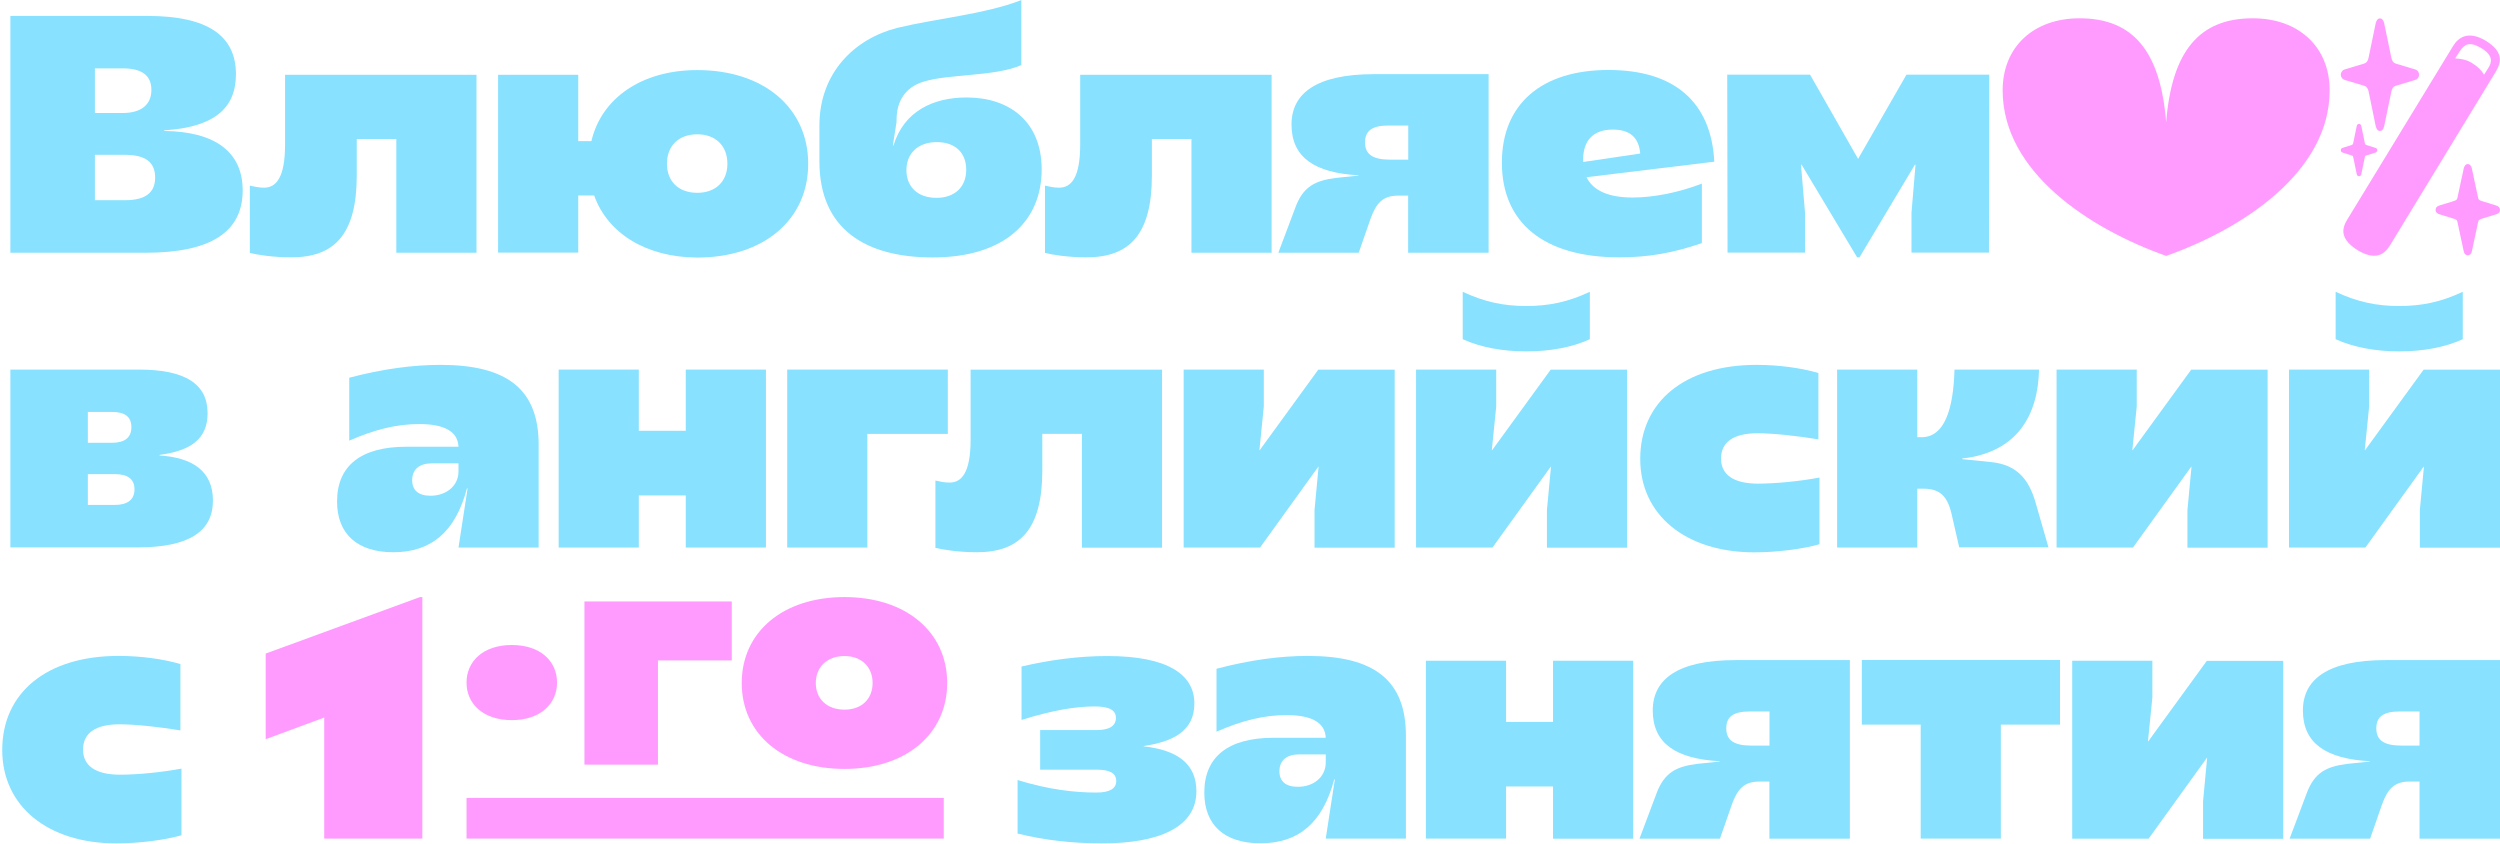
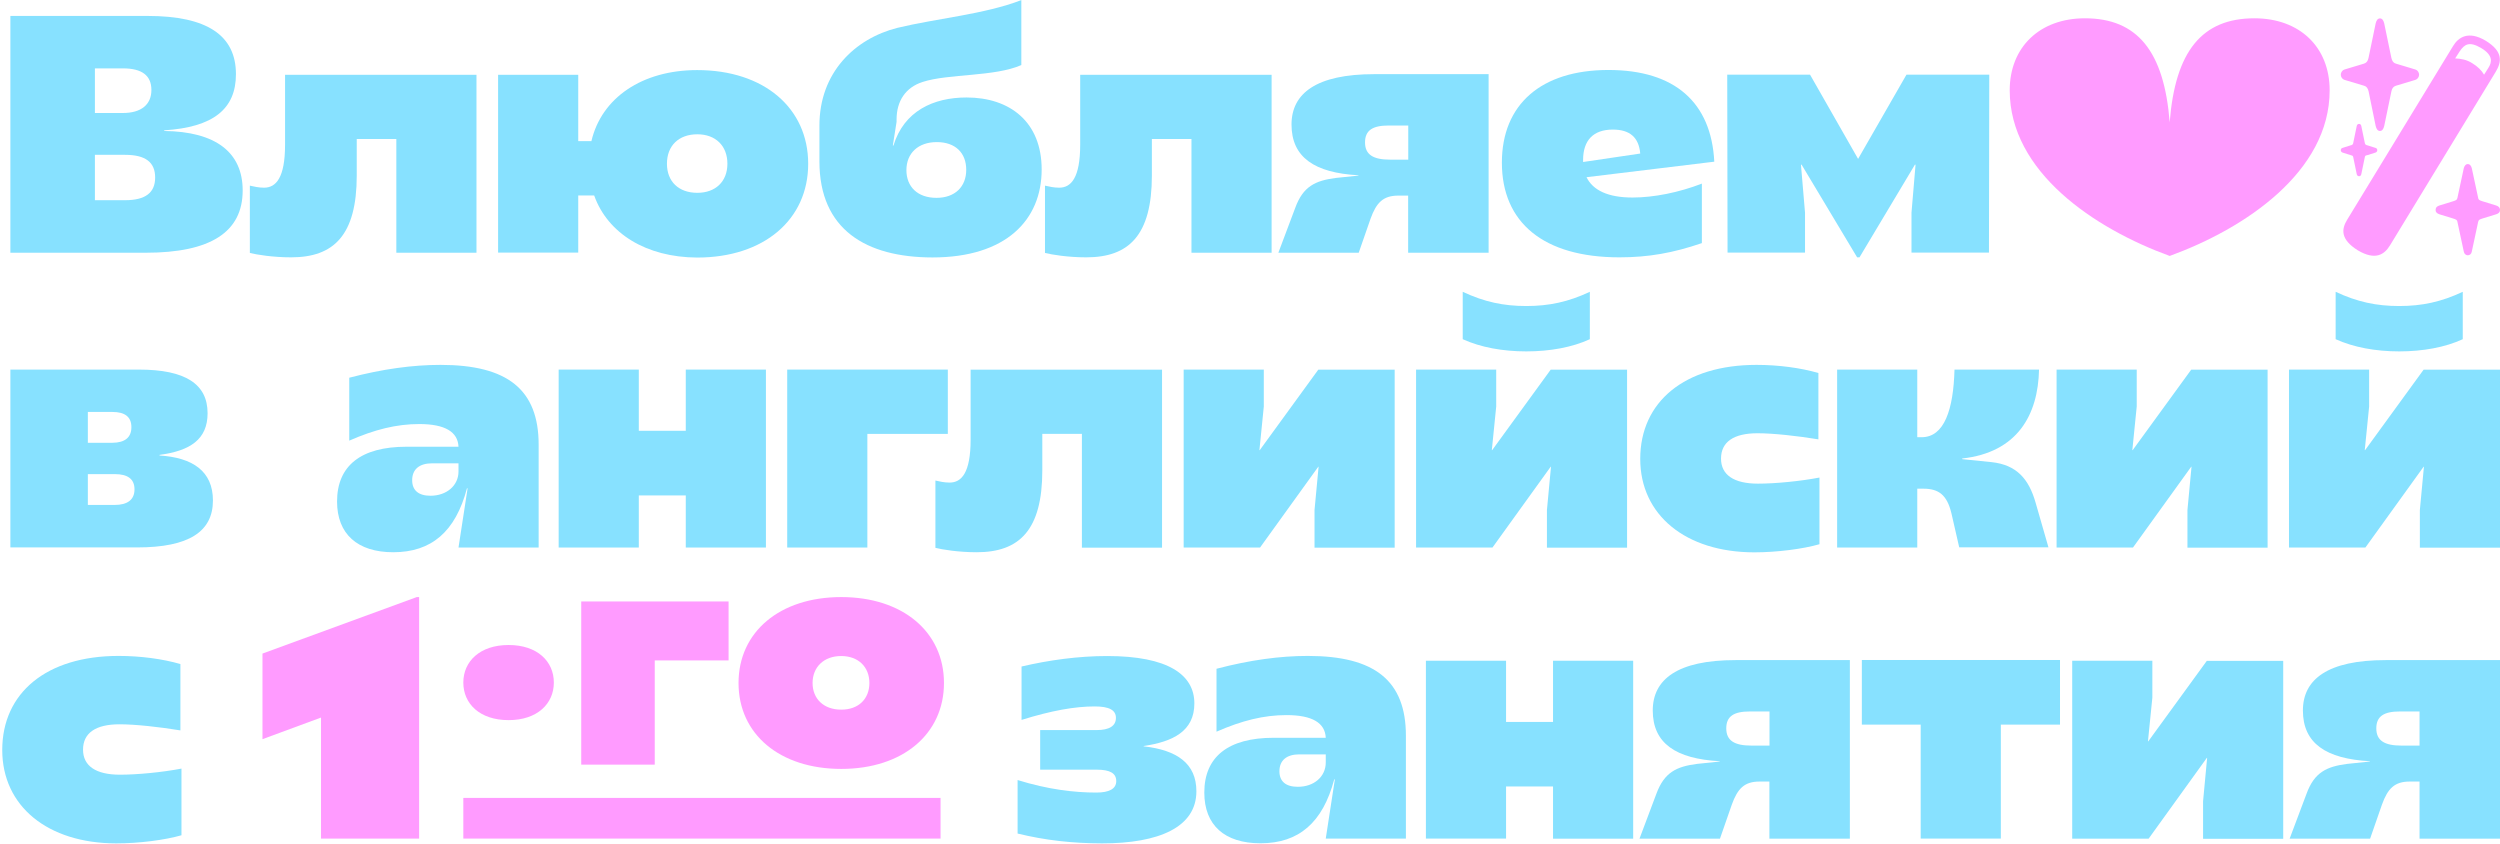
<svg xmlns="http://www.w3.org/2000/svg" version="1.1" id="Layer_1" x="0px" y="0px" viewBox="0 0 2336.4 788.1" style="enable-background:new 0 0 2336.4 788.1;" xml:space="preserve">
  <style type="text/css">
	.st0{fill:#87E1FF;}
	.st1{fill:#FF9BFF;}
</style>
  <g>
    <path class="st0" d="M9.7,14.9H138c55.3,0,82.5,18,82.5,54.4c0,32.6-21.2,49.6-67,52.5v0.6c48,0.6,73.3,19.9,73.3,55.6   c0,38.9-30,58.2-90.7,58.2H9.7V14.9z M141.5,84.1c0-13.6-8.9-20.2-26.6-20.2H88.7v41.7h26.2C132,105.6,141.5,97.7,141.5,84.1z    M116.9,187.1c19,0,28.1-7,28.1-21.2s-8.9-21.2-28.1-21.2H88.7v42.4H116.9z" />
    <path class="st0" d="M233.5,236.4v-62.9c4.1,0.9,8.2,1.9,13.3,1.9c11.1,0,19.6-9.2,19.6-40.1V69.9h178.9v166.3h-74.9V129.9h-37V164   c0,55.9-21.5,76.5-61.3,76.5C255,240.5,239.8,238,233.5,236.4z" />
    <path class="st0" d="M555.3,182.7h-14.9v53.4h-74.9V69.9h74.9v62h12.3c9.5-40.5,47.4-66.4,98.9-66.4c62.3,0,103.7,35.4,103.7,87.6   s-41.4,87.6-103.7,87.6C603.9,240.5,567.9,218.1,555.3,182.7z M679.8,153c0-16.8-11.1-27.5-28.1-27.5c-17.4,0-28.4,10.7-28.4,27.5   s11.1,27.2,28.4,27.2C668.7,180.2,679.8,169.7,679.8,153z" />
    <path class="st0" d="M765.8,150.8v-33.5c0-49.3,32.9-81.2,73-91.3c37-8.9,81.2-12.6,115.7-25.9v60.7c-25.3,11.1-68,7.9-92.3,15.8   c-15.8,5.1-24.3,17.7-24.3,35.1v2.2l-3.5,22.1h0.6c9.8-32.2,37.3-44.9,68.3-44.9c40.5,0,70.2,22.8,70.2,67.3   c0,47.1-33.2,82.2-102.1,82.2C809.4,240.5,765.8,214.6,765.8,150.8z M903,158.7c0-15.8-10.1-25.9-27.5-25.9s-28.4,10.4-28.4,26.2   c0,15.5,10.4,25.9,28.1,25.9C892.5,184.9,903,174.5,903,158.7z" />
    <path class="st0" d="M976.6,236.4v-62.9c4.1,0.9,8.2,1.9,13.3,1.9c11.1,0,19.6-9.2,19.6-40.1V69.9h178.9v166.3h-74.9V129.9h-37V164   c0,55.9-21.5,76.5-61.3,76.5C998.1,240.5,982.9,238,976.6,236.4z" />
    <path class="st0" d="M1248.4,166.3l21.2-2.2v-0.3c-41.1-2.2-62.6-16.8-62.6-47.4c0-29.1,23.1-47.1,77.4-47.1h106.8v166.9H1316   v-53.4h-9.2c-14.2,0-20.5,6.6-25.9,21.5l-11.1,31.9h-75.1l15.8-42C1217.8,174.2,1229.2,168.8,1248.4,166.3z M1316.1,149.2v-31.9   h-18.3c-14.9,0-22.1,4.4-22.1,15.8s7.6,16.1,23.4,16.1H1316.1z" />
    <path class="st0" d="M1403.6,152c0-54.4,36.7-86.6,99.6-86.6c62,0,96.1,30.3,98.9,85.7l-119.4,14.5c6,12.3,20.2,19,43,19   c19.9,0,43.3-4.7,64.8-13v55.6c-26.9,9.2-49.9,13.3-77.1,13.3C1442.5,240.5,1403.6,208,1403.6,152z M1532.9,143.5   c-1.3-14.9-9.5-22.4-25.6-22.4c-18.3,0-27.8,10.1-27.8,28.4v1.9L1532.9,143.5z" />
    <path class="st0" d="M1683.7,153.9h-0.6l3.8,44.9v37.3h-72.4l-0.3-166.3h77.4l44.9,78.7l45.2-78.7h77.4l-0.3,166.3h-72.4v-37.3   l3.8-44.9h-0.6l-51.8,86.6h-2.2L1683.7,153.9z" />
  </g>
  <path class="st0" d="M9.7,345.4h120.1c43.6,0,64.2,13.6,64.2,40.8c0,24.3-16.1,35.1-44.9,38.9v0.6c30.7,1.9,49.9,14.5,49.9,42  c0,29.1-22.4,43.9-70.8,43.9H9.7V345.4z M122.8,399.2c0-9.8-6.3-14.2-17.7-14.2h-23v28.8h23.1C116.5,413.7,122.8,409,122.8,399.2z   M125.7,457.3c0-9.8-6.6-14.2-18.3-14.2H82.1v28.8h25C119.1,471.9,125.7,467.1,125.7,457.3z" />
  <g>
    <path class="st0" d="M315,468.7c0-33.5,22.4-51.2,64.8-51.2h48.7c-0.6-13.9-12.6-21.2-36.7-21.2c-21.2,0-41.7,5.1-65.4,15.5V353   c31.3-8.2,59.4-12,85.3-12c62.6,0,91.7,23.1,91.7,74.6v96.1h-74.9l8.5-55.3h-0.6c-10.7,40.5-33.2,59.7-68.9,59.7   C334,516.1,315,499,315,468.7z M428.5,440.6V433h-24.7c-12,0-18.6,5.7-18.6,15.8c0,9.5,6,14.5,17.1,14.5   C417.4,463.3,428.5,453.8,428.5,440.6z" />
    <path class="st0" d="M640.9,463H597v48.7h-74.9V345.4H597v57.2h43.9v-57.2h74.9v166.3h-74.9V463z" />
    <path class="st0" d="M735.7,345.4h150.1v60.1h-75.2v106.2h-74.9V345.4z" />
    <path class="st0" d="M874.2,512v-62.9c4.1,0.9,8.2,1.9,13.3,1.9c11.1,0,19.6-9.2,19.6-40.1v-65.4H1086v166.3h-74.9V405.5h-37v34.1   c0,55.9-21.5,76.5-61.3,76.5C895.7,516.1,880.5,513.6,874.2,512z" />
    <path class="st0" d="M1106.2,345.4h74.9v34.5l-4.1,40.8h0.3l54.7-75.2h71.4v166.3h-74.9v-35.1l3.8-40.5h-0.3l-54.4,75.5h-71.4   V345.4z" />
    <path class="st0" d="M1323.4,345.4h74.9v34.5l-4.1,40.8h0.3l54.7-75.2h71.4v166.3h-74.9v-35.1l3.8-40.5h-0.3l-54.4,75.5h-71.4   V345.4z M1367,317v-44.3c20.2,9.5,38.2,13.3,59.4,13.3s39.2-3.8,59.4-13.3V317c-16.4,7.6-37.3,11.4-59.4,11.4   S1383.7,324.6,1367,317z" />
    <path class="st0" d="M1532.9,428.9c0-53.4,41.4-87.9,108.7-87.9c20.5,0,41.4,2.8,57.8,7.6v62c-19.6-3.2-42-5.7-56.9-5.7   c-22.4,0-34.1,8.2-34.1,23.7c0,15.2,12,23.4,34.5,23.4c16.1,0,39.2-2.2,57.5-5.7v62.3c-15.2,4.4-39.5,7.6-61,7.6   C1575.3,516.1,1532.9,481.3,1532.9,428.9z" />
    <path class="st0" d="M1797.5,456.7h-5.7v55h-74.9V345.4h74.9v63.2h4.1c21.2,0,29.7-25.9,30.7-63.2h79   c-0.9,42.4-20.2,77.4-71.8,83.1v0.6l27.5,2.8c23.4,2.5,34.8,15.8,41.1,37.9l12,41.7H1831l-7.3-31.9   C1819.6,462.7,1812,456.7,1797.5,456.7z" />
    <path class="st0" d="M1922,345.4h74.9v34.5l-4.1,40.8h0.3l54.7-75.2h71.4v166.3h-74.9v-35.1l3.8-40.5h-0.3l-54.4,75.5H1922V345.4z" />
    <path class="st0" d="M2139.2,345.4h74.9v34.5l-4.1,40.8h0.3l54.7-75.2h71.4v166.3h-74.9v-35.1l3.8-40.5h-0.3l-54.4,75.5h-71.4   V345.4z M2182.8,317v-44.3c20.2,9.5,38.2,13.3,59.4,13.3s39.2-3.8,59.4-13.3V317c-16.4,7.6-37.3,11.4-59.4,11.4   S2199.6,324.6,2182.8,317z" />
  </g>
  <g>
    <path class="st0" d="M951,779v-50c28.4,8.8,52.8,11.7,73.6,11.7c12,0,18.6-3.5,18.6-10.7c0-7.3-5.7-10.7-18.3-10.7h-52.8v-37h52.8   c11.7,0,18-3.8,18-11.4c0-7.3-6.3-10.7-19.9-10.7c-18.3,0-40.1,3.8-68.3,12.6v-49.9c25.6-6,53.1-9.8,80-9.8   c56.9,0,81.5,17.4,81.5,44.3c0,25.9-19.9,35.7-47.4,39.8v0.3c31.3,3.5,49.3,16.1,49.3,42c0,33.5-34.8,48.7-88.2,48.7   C1001.6,788.1,976.9,785.3,951,779z" />
    <path class="st0" d="M1125.5,740.7c0-33.5,22.4-51.2,64.8-51.2h48.7c-0.6-13.9-12.6-21.2-36.7-21.2c-21.2,0-41.7,5.1-65.4,15.5V625   c31.3-8.2,59.4-12,85.3-12c62.6,0,91.7,23.1,91.7,74.6v96.1H1239l8.5-55.3h-0.6c-10.7,40.5-33.2,59.7-68.9,59.7   C1144.4,788.1,1125.5,771.1,1125.5,740.7z M1239,712.6V705h-24.7c-12,0-18.6,5.7-18.6,15.8c0,9.5,6,14.5,17.1,14.5   C1227.9,735.4,1239,725.9,1239,712.6z" />
    <path class="st0" d="M1451.4,735h-43.9v48.7h-74.9V617.5h74.9v57.2h43.9v-57.2h74.9v166.3h-74.9V735z" />
    <path class="st0" d="M1586,713.9l21.2-2.2v-0.3c-41.1-2.2-62.6-16.8-62.6-47.4c0-29.1,23.1-47.1,77.4-47.1h106.8v166.9h-75.2v-53.4   h-9.2c-14.2,0-20.5,6.6-25.9,21.5l-11.1,31.9h-75.2l15.8-42C1555.4,721.8,1566.7,716.4,1586,713.9z M1653.7,696.8v-31.9h-18.3   c-14.9,0-22.1,4.4-22.1,15.8s7.6,16.1,23.4,16.1L1653.7,696.8L1653.7,696.8z" />
    <path class="st0" d="M1795,677.2h-55v-60.4h185.2v60.4h-55.3v106.5H1795V677.2z" />
    <path class="st0" d="M1936.6,617.5h74.9V652l-4.1,40.8h0.3l54.7-75.2h71.4v166.3h-74.9v-35.1l3.8-40.5h-0.3l-54.4,75.5h-71.4   L1936.6,617.5L1936.6,617.5z" />
    <path class="st0" d="M2193.6,713.9l21.2-2.2v-0.3c-41.1-2.2-62.6-16.8-62.6-47.4c0-29.1,23.1-47.1,77.4-47.1h106.8v166.9h-75.2   v-53.4h-9.2c-14.2,0-20.5,6.6-25.9,21.5l-11.1,31.9h-75.2l15.8-42C2162.9,721.8,2174.3,716.4,2193.6,713.9z M2261.2,696.8v-31.9   h-18.3c-14.9,0-22.1,4.4-22.1,15.8s7.6,16.1,23.4,16.1L2261.2,696.8L2261.2,696.8z" />
  </g>
  <g>
    <path class="st0" d="M2.1,700.9c0-53.4,41.4-87.9,108.7-87.9c20.5,0,41.4,2.8,57.8,7.6v62c-19.6-3.2-42-5.7-56.9-5.7   c-22.4,0-34.1,8.2-34.1,23.7c0,15.2,12,23.4,34.5,23.4c16.1,0,39.2-2.2,57.5-5.7v62.3c-15.2,4.4-39.5,7.6-61,7.6   C44.5,788.1,2.1,753.4,2.1,700.9z" />
  </g>
  <g>
    <g>
      <g>
-         <path class="st1" d="M436,637.9c0-19.7,15.4-35.1,42.3-35.1c27,0,42.3,15.4,42.3,35.1c0,19.7-15.4,35.1-42.3,35.1     S436,657.7,436,637.9z" />
-         <path class="st1" d="M546.2,562.1h137.7v55.1h-69v97.4h-68.7V562.1z" />
-         <path class="st1" d="M693.2,638.3c0-47.8,38.6-80.3,96-80.3s96,32.5,96,80.3s-38.6,80.3-96,80.3S693.2,686.2,693.2,638.3z      M815.5,638.3c0-14.8-10.1-25.2-26.4-25.2c-16.2,0-26.7,10.4-26.7,25.2s10.4,24.9,26.7,24.9C805.4,663.3,815.5,653.1,815.5,638.3     z" />
+         <path class="st1" d="M433,637.9c0-19.7,15.4-35.1,42.3-35.1c27,0,42.3,15.4,42.3,35.1c0,19.7-15.4,35.1-42.3,35.1     S433,657.7,433,637.9z" />
+         <path class="st1" d="M543.2,562.1h137.7v55.1h-69v97.4h-68.7V562.1z" />
+         <path class="st1" d="M690.2,638.3c0-47.8,38.6-80.3,96-80.3s96,32.5,96,80.3s-38.6,80.3-96,80.3S690.2,686.2,690.2,638.3z      M812.5,638.3c0-14.8-10.1-25.2-26.4-25.2c-16.2,0-26.7,10.4-26.7,25.2s10.4,24.9,26.7,24.9C802.4,663.3,812.5,653.1,812.5,638.3     z" />
      </g>
      <g>
-         <path class="st1" d="M303,670.6l-54.7,20.2v-80L392.5,558h2.2v225.7H303V670.6z" />
+         <path class="st1" d="M300,670.6l-54.7,20.2v-80L389.5,558h2.2v225.7H300V670.6z" />
      </g>
-       <rect x="436" y="745.7" class="st1" width="446" height="38" />
+       <rect x="433" y="745.7" class="st1" width="446" height="38" />
    </g>
  </g>
  <g>
    <g>
-       <path class="st1" d="M1871.6,84.4c0-40.3,28.6-67.3,71.9-67.3c49.9,0,75.6,30.6,80.9,97.2c5.3-66.6,31-97.2,80.9-97.2    c43.3,0,71.9,27,71.9,67.3c0,76.3-80.9,129.2-152.8,154.8C1952.5,213.6,1871.6,160.7,1871.6,84.4z" />
+       <path class="st1" d="M1878.2,84.4c0-40.3,28-67.3,70.3-67.3c48.8,0,74,30.6,79.2,97.2c5.2-66.6,30.3-97.2,79.2-97.2    c42.4,0,70.3,27,70.3,67.3c0,76.3-79.2,129.2-149.5,154.8C1957.4,213.6,1878.2,160.7,1878.2,84.4z" />
      <path class="st1" d="M2191.6,64.8l17.6-5.3c2.3-0.7,3.7-2.3,4.3-5.3l6.7-32.3c0.7-3,2-4.7,4-4.7s3.3,1.7,4,4.7l6.7,32.3    c0.7,3,2,4.7,4.3,5.3l17.6,5.3c2.7,0.7,4,3,4,5s-1.3,4.3-4,5l-17.6,5.3c-2.3,0.7-3.7,2.3-4.3,5.3l-6.7,32.3c-0.7,3-2,4.7-4,4.7    s-3.3-1.7-4-4.7l-6.6-32.3c-0.7-3-2-4.7-4.3-5.3l-17.7-5.3c-2.7-0.7-4-3-4-5S2188.9,65.5,2191.6,64.8z M2189.6,138.1l7.3-2.3    c1.3-0.3,2-0.7,2.3-2l3.3-16c0.3-1.3,1-2,2.3-2c1,0,1.7,0.7,2,2l3.3,16c0.3,1.3,1,1.7,2.3,2l7.3,2.3c1.3,0.3,2,1,2,2.3    c0,1-0.7,2-2,2.3l-7.3,2.3c-1.3,0.3-2,0.3-2.3,1.7l-3.3,16c-0.3,1.3-1,2-2,2c-1.3,0-2-0.7-2.3-2l-3.3-16c-0.3-1.3-1-1.3-2.3-1.7    l-7.3-2.3c-1.3-0.3-2-1.3-2-2.3C2187.6,139.1,2188.3,138.4,2189.6,138.1z M2193.6,205.3l98.9-162.2c5-8.3,14.3-14.7,30.6-5    c16.7,10.3,14.7,20,9.3,29l-98.8,162.2c-5.3,8.7-13.7,14.3-30,4.7C2186.9,223.6,2188.3,214,2193.6,205.3z M2279.9,192l13-4    c2-0.7,3.3-1,3.7-3l6-28c0.7-2.3,2-3.7,3.7-3.7s3,1.3,3.7,3.7l6,28c0.3,2,1.7,2.3,3.7,3l13,4c2.3,0.7,3.7,2,3.7,4.3    c0,2-1.3,3.3-3.7,4l-13,4c-2,0.7-3.3,1-3.7,3l-6,28c-0.3,2-2,3.3-3.7,3.3s-3.3-1.3-3.7-3.3l-6-28c-0.3-2-1.7-2.3-3.7-3l-13-4    c-2.3-0.7-3.7-2-3.7-4C2276.2,194,2277.5,192.7,2279.9,192z M2310.5,59.1c5,3,8.7,6.7,11,10.7l4-6.3c3.7-5.7,4.3-12-6.7-18.6    c-11.3-6.7-15.7-3.3-20,3l-4.3,6.7C2299.8,54.8,2305.5,55.8,2310.5,59.1z" />
    </g>
  </g>
</svg>
